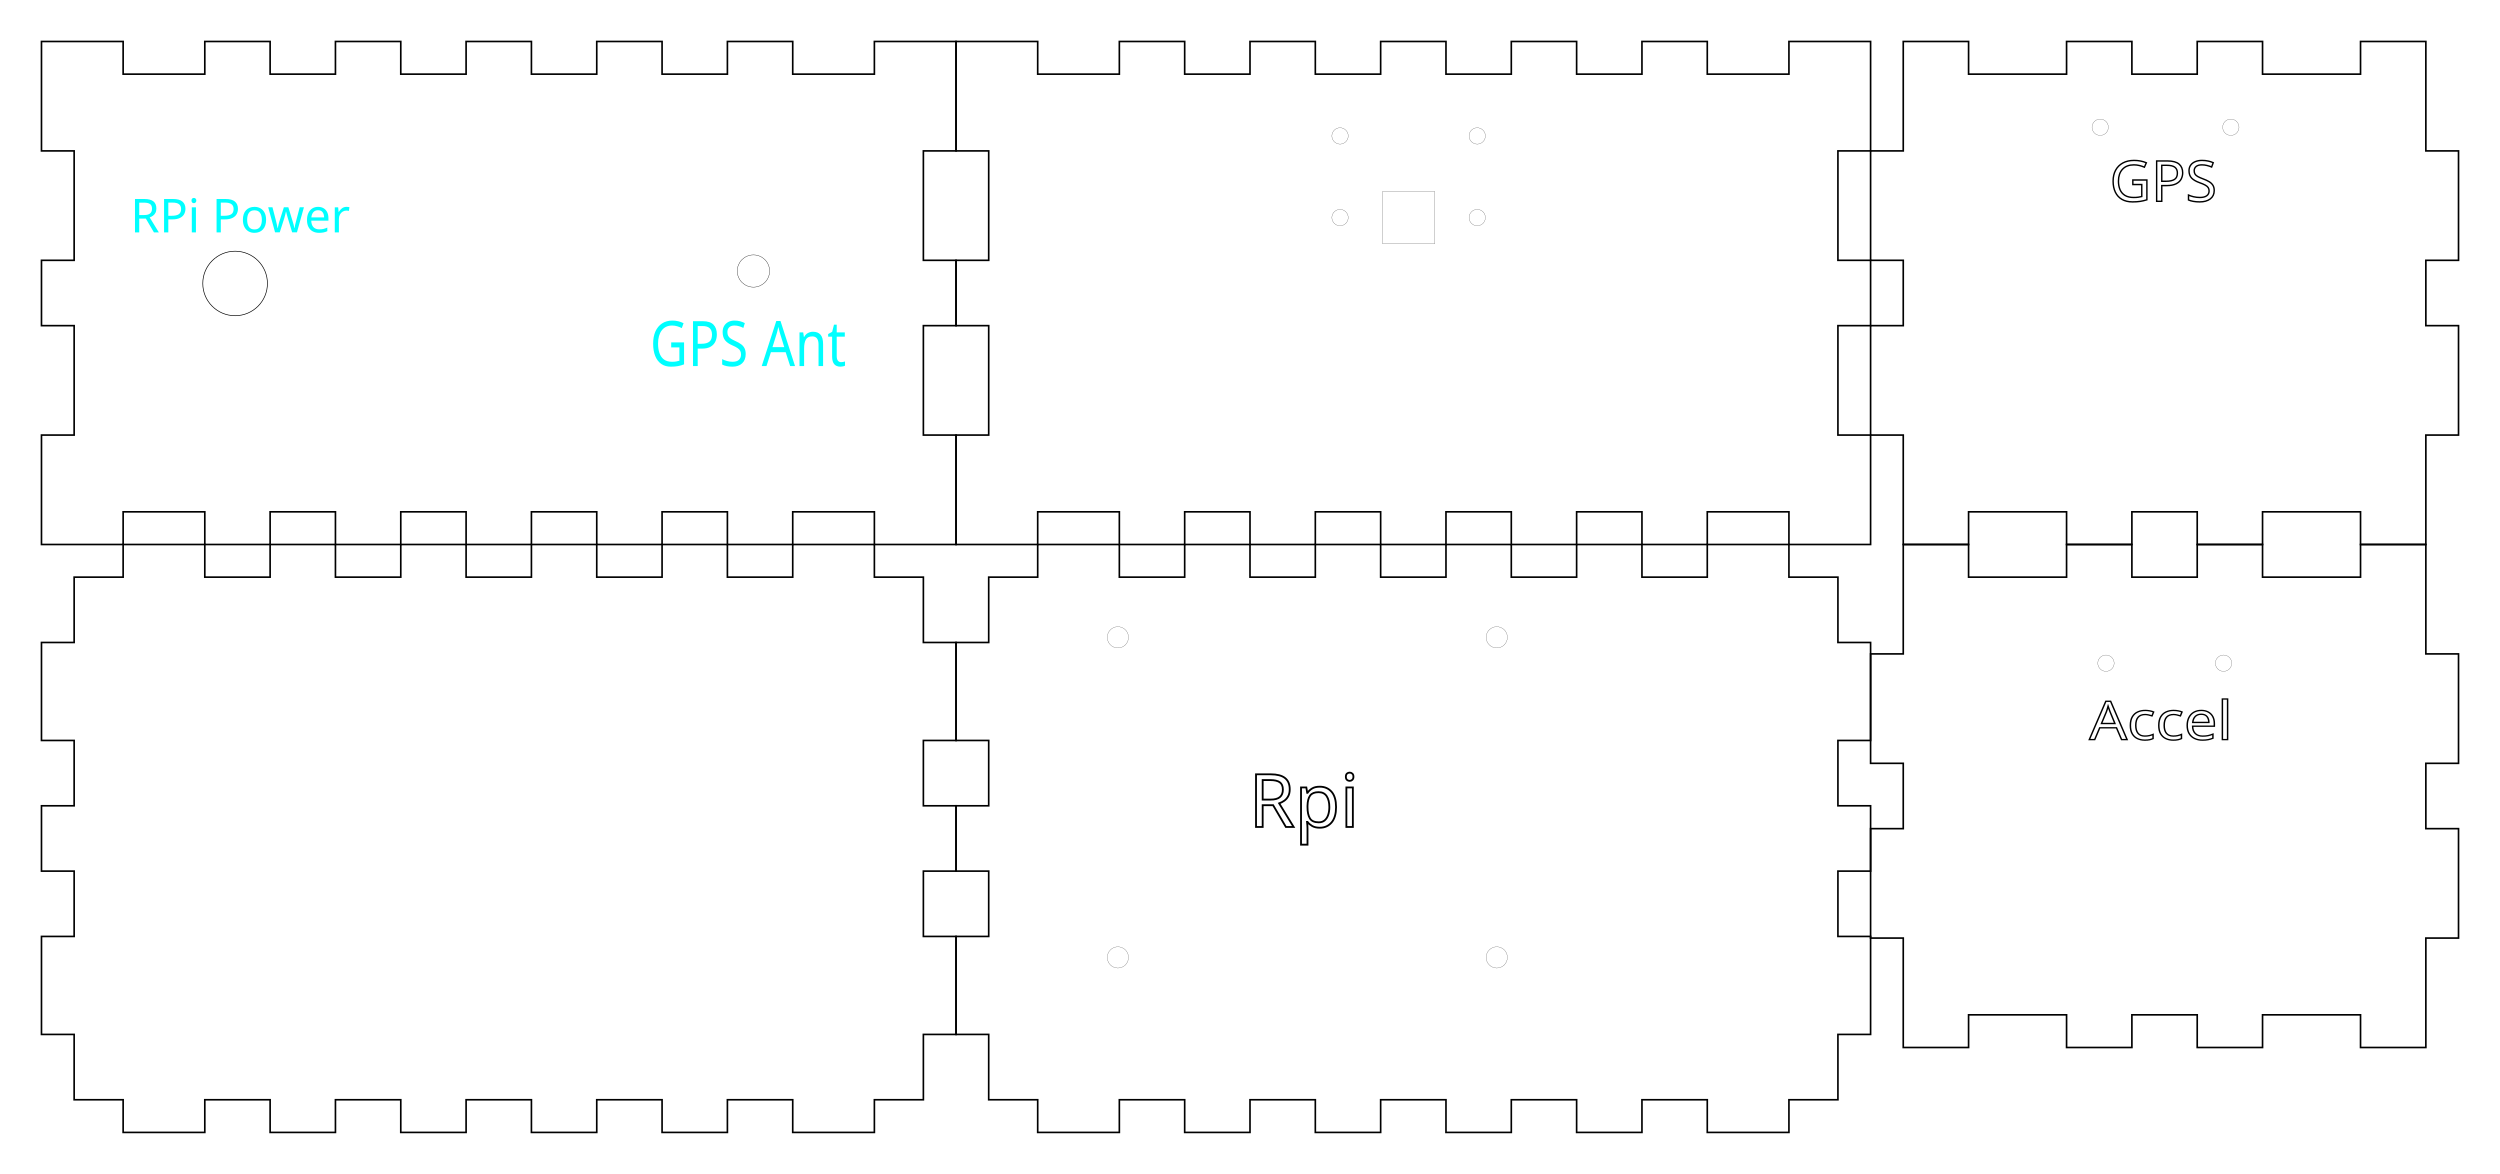
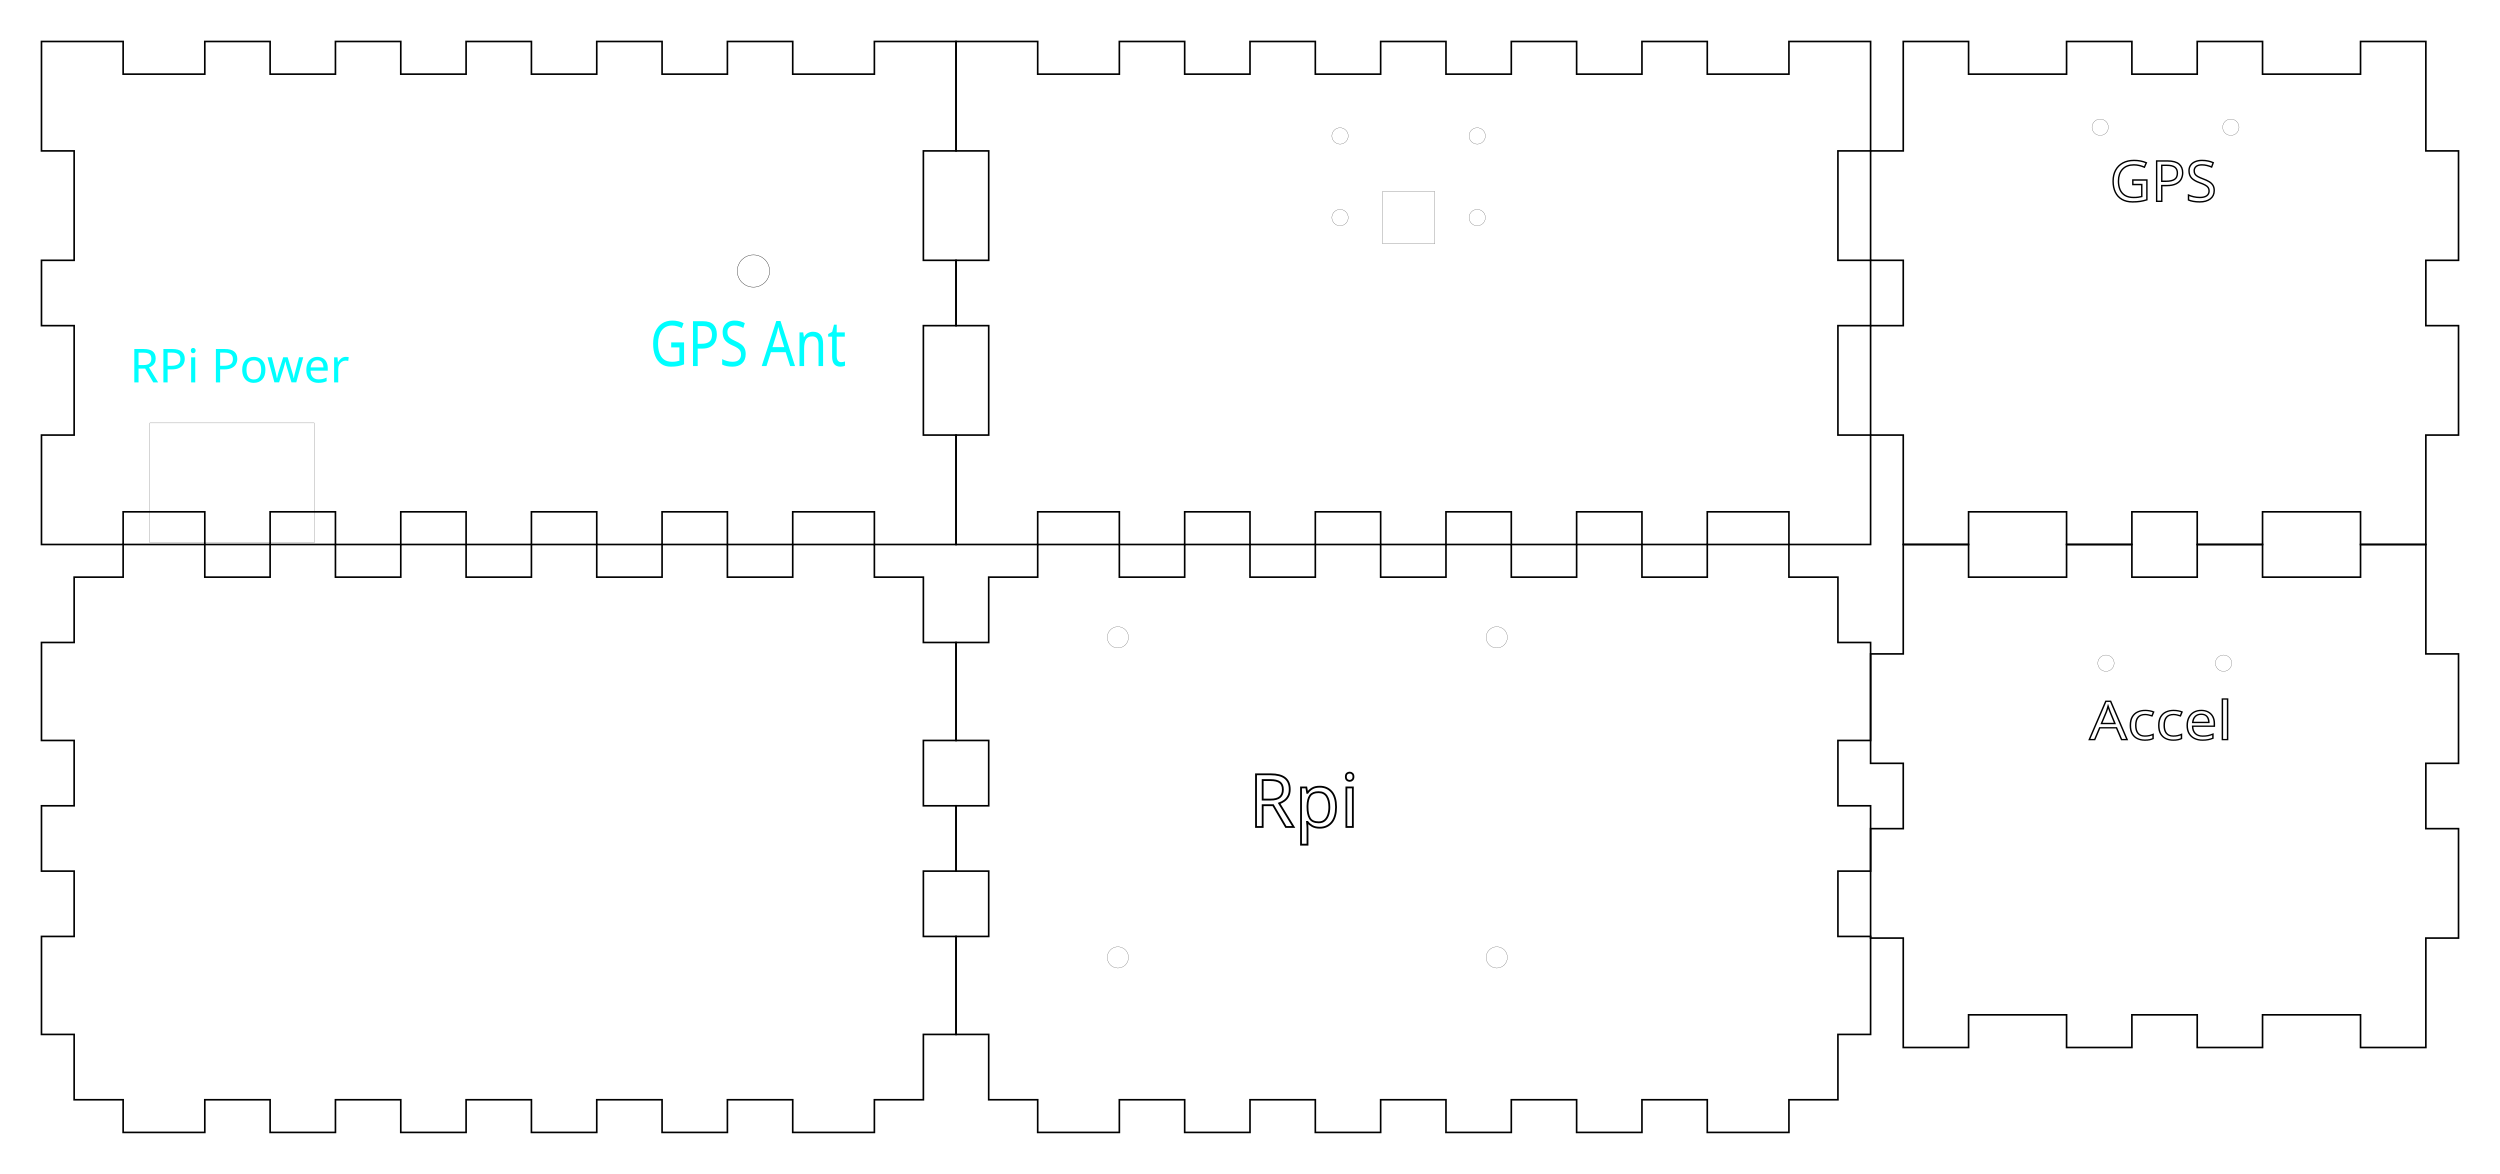
<svg xmlns="http://www.w3.org/2000/svg" version="1.1" width="382.7mm" height="179.7mm" viewBox=" 0 0 1356.025 636.733" id="svg3226">
  <defs id="defs3254" />
  <g transform="translate(22.50002, 22.50002) " id="g3228">
    <polygon style="stroke:#000000; fill:none; stroke-width:0.9" points="0, 0 44.291, 0 44.291, 17.717 88.583, 17.717 88.583, 0 124.016, 0 124.016, 17.717 159.449, 17.717 159.449, 0 194.882, 0 194.882, 17.717 230.315, 17.717 230.315, 0 265.748, 0 265.748, 17.717 301.181, 17.717 301.181, 0 336.614, 0 336.614, 17.717 372.048, 17.717 372.048, 0 407.481, 0 407.481, 17.717 451.772, 17.717 451.772, 0 496.063, 0 496.063, 59.35 478.347, 59.35 478.347, 118.701 496.063, 118.701 496.063, 154.134 478.347, 154.134 478.347, 213.484 496.063, 213.484 496.063, 272.835 451.772, 272.835 451.772, 255.118 407.481, 255.118 407.481, 272.835 372.048, 272.835 372.048, 255.118 336.614, 255.118 336.614, 272.835 301.181, 272.835 301.181, 255.118 265.748, 255.118 265.748, 272.835 230.315, 272.835 230.315, 255.118 194.882, 255.118 194.882, 272.835 159.449, 272.835 159.449, 255.118 124.016, 255.118 124.016, 272.835 88.583, 272.835 88.583, 255.118 44.291, 255.118 44.291, 272.835 0, 272.835 0, 213.484 17.717, 213.484 17.717, 154.134 0, 154.134 0, 118.701 17.717, 118.701 17.717, 59.35 0, 59.35 " id="polygon3230" />
  </g>
  <g transform="translate(518.5634, 22.50002) " id="g3232">
    <polygon style="stroke:#000000; fill:none; stroke-width:0.9" points="0, 0 44.291, 0 44.291, 17.717 88.583, 17.717 88.583, 0 124.016, 0 124.016, 17.717 159.449, 17.717 159.449, 0 194.882, 0 194.882, 17.717 230.315, 17.717 230.315, 0 265.748, 0 265.748, 17.717 301.181, 17.717 301.181, 0 336.614, 0 336.614, 17.717 372.048, 17.717 372.048, 0 407.481, 0 407.481, 17.717 451.772, 17.717 451.772, 0 496.063, 0 496.063, 59.35 478.347, 59.35 478.347, 118.701 496.063, 118.701 496.063, 154.134 478.347, 154.134 478.347, 213.484 496.063, 213.484 496.063, 272.835 451.772, 272.835 451.772, 255.118 407.481, 255.118 407.481, 272.835 372.048, 272.835 372.048, 255.118 336.614, 255.118 336.614, 272.835 301.181, 272.835 301.181, 255.118 265.748, 255.118 265.748, 272.835 230.315, 272.835 230.315, 255.118 194.882, 255.118 194.882, 272.835 159.449, 272.835 159.449, 255.118 124.016, 255.118 124.016, 272.835 88.583, 272.835 88.583, 255.118 44.291, 255.118 44.291, 272.835 0, 272.835 0, 213.484 17.717, 213.484 17.717, 154.134 0, 154.134 0, 118.701 17.717, 118.701 17.717, 59.35 0, 59.35 " id="polygon3234" />
  </g>
  <g transform="translate(1014.627, 22.50002) " id="g3236">
    <polygon style="stroke:#000000; fill:none; stroke-width:0.9" points="17.717, 0 53.15, 0 53.15, 17.717 106.299, 17.717 106.299, 0 141.732, 0 141.732, 17.717 177.166, 17.717 177.166, 0 212.599, 0 212.599, 17.717 265.748, 17.717 265.748, 0 301.181, 0 301.181, 59.35 318.898, 59.35 318.898, 118.701 301.181, 118.701 301.181, 154.134 318.898, 154.134 318.898, 213.484 301.181, 213.484 301.181, 272.835 265.748, 272.835 265.748, 255.118 212.599, 255.118 212.599, 272.835 177.166, 272.835 177.166, 255.118 141.732, 255.118 141.732, 272.835 106.299, 272.835 106.299, 255.118 53.15, 255.118 53.15, 272.835 17.717, 272.835 17.717, 213.484 0, 213.484 0, 154.134 17.717, 154.134 17.717, 118.701 0, 118.701 0, 59.35 17.717, 59.35 " id="polygon3238" />
  </g>
  <g transform="translate(1014.627, 295.3349) " id="g3240">
    <polygon style="stroke:#000000; fill:none; stroke-width:0.9" points="17.717, 0 53.15, 0 53.15, 17.717 106.299, 17.717 106.299, 0 141.732, 0 141.732, 17.717 177.166, 17.717 177.166, 0 212.599, 0 212.599, 17.717 265.748, 17.717 265.748, 0 301.181, 0 301.181, 59.35 318.898, 59.35 318.898, 118.701 301.181, 118.701 301.181, 154.134 318.898, 154.134 318.898, 213.484 301.181, 213.484 301.181, 272.835 265.748, 272.835 265.748, 255.118 212.599, 255.118 212.599, 272.835 177.166, 272.835 177.166, 255.118 141.732, 255.118 141.732, 272.835 106.299, 272.835 106.299, 255.118 53.15, 255.118 53.15, 272.835 17.717, 272.835 17.717, 213.484 0, 213.484 0, 154.134 17.717, 154.134 17.717, 118.701 0, 118.701 0, 59.35 17.717, 59.35 " id="polygon3242" />
  </g>
  <g transform="translate(22.50002, 295.3349) " id="g3244">
    <polygon style="stroke:#000000; fill:none; stroke-width:0.9" points="17.717, 17.717 44.291, 17.717 44.291, 0 88.583, 0 88.583, 17.717 124.016, 17.717 124.016, 0 159.449, 0 159.449, 17.717 194.882, 17.717 194.882, 0 230.315, 0 230.315, 17.717 265.748, 17.717 265.748, 0 301.181, 0 301.181, 17.717 336.614, 17.717 336.614, 0 372.048, 0 372.048, 17.717 407.481, 17.717 407.481, 0 451.772, 0 451.772, 17.717 478.347, 17.717 478.347, 53.15 496.063, 53.15 496.063, 106.299 478.347, 106.299 478.347, 141.732 496.063, 141.732 496.063, 177.166 478.347, 177.166 478.347, 212.599 496.063, 212.599 496.063, 265.748 478.347, 265.748 478.347, 301.181 451.772, 301.181 451.772, 318.898 407.481, 318.898 407.481, 301.181 372.048, 301.181 372.048, 318.898 336.614, 318.898 336.614, 301.181 301.181, 301.181 301.181, 318.898 265.748, 318.898 265.748, 301.181 230.315, 301.181 230.315, 318.898 194.882, 318.898 194.882, 301.181 159.449, 301.181 159.449, 318.898 124.016, 318.898 124.016, 301.181 88.583, 301.181 88.583, 318.898 44.291, 318.898 44.291, 301.181 17.717, 301.181 17.717, 265.748 0, 265.748 0, 212.599 17.717, 212.599 17.717, 177.166 0, 177.166 0, 141.732 17.717, 141.732 17.717, 106.299 0, 106.299 0, 53.15 17.717, 53.15 " id="polygon3246" />
  </g>
  <g transform="translate(518.5634, 295.3349) " id="g3248">
    <polygon style="stroke:#000000; fill:none; stroke-width:0.9" points="17.717, 17.717 44.291, 17.717 44.291, 0 88.583, 0 88.583, 17.717 124.016, 17.717 124.016, 0 159.449, 0 159.449, 17.717 194.882, 17.717 194.882, 0 230.315, 0 230.315, 17.717 265.748, 17.717 265.748, 0 301.181, 0 301.181, 17.717 336.614, 17.717 336.614, 0 372.048, 0 372.048, 17.717 407.481, 17.717 407.481, 0 451.772, 0 451.772, 17.717 478.347, 17.717 478.347, 53.15 496.063, 53.15 496.063, 106.299 478.347, 106.299 478.347, 141.732 496.063, 141.732 496.063, 177.166 478.347, 177.166 478.347, 212.599 496.063, 212.599 496.063, 265.748 478.347, 265.748 478.347, 301.181 451.772, 301.181 451.772, 318.898 407.481, 318.898 407.481, 301.181 372.048, 301.181 372.048, 318.898 336.614, 318.898 336.614, 301.181 301.181, 301.181 301.181, 318.898 265.748, 318.898 265.748, 301.181 230.315, 301.181 230.315, 318.898 194.882, 318.898 194.882, 301.181 159.449, 301.181 159.449, 318.898 124.016, 318.898 124.016, 301.181 88.583, 301.181 88.583, 318.898 44.291, 318.898 44.291, 301.181 17.717, 301.181 17.717, 265.748 0, 265.748 0, 212.599 17.717, 212.599 17.717, 177.166 0, 177.166 0, 141.732 17.717, 141.732 17.717, 106.299 0, 106.299 0, 53.15 17.717, 53.15 " id="polygon3250" />
  </g>
  <rect style="fill:none;stroke:#000000;stroke-width:0.1" height="28.346" width="28.346" x="749.887" y="103.851" id="rect3123" />
  <circle style="fill:none;stroke:#000000;stroke-width:0.1" d="m 11.516,7.087 c 0,2.446 -1.983,4.429 -4.429,4.429 -2.446,0 -4.429,-1.983 -4.429,-4.429 0,-2.446 1.983,-4.429 4.429,-4.429 2.446,0 4.429,1.983 4.429,4.429 z" cx="7.087" cy="7.087" r="4.429" id="circle3125" transform="translate(719.7685,66.64618)" />
  <circle style="fill:none;stroke:#000000;stroke-width:0.1" d="m 85.925,7.087 c 0,2.446 -1.983,4.429 -4.429,4.429 -2.446,0 -4.429,-1.983 -4.429,-4.429 0,-2.446 1.983,-4.429 4.429,-4.429 2.446,0 4.429,1.983 4.429,4.429 z" cx="81.496" cy="7.087" r="4.429" id="circle3127" transform="translate(719.7685,66.64618)" />
  <circle style="fill:none;stroke:#000000;stroke-width:0.1" d="m 11.516,51.378 c 0,2.446 -1.983,4.429 -4.429,4.429 -2.446,0 -4.429,-1.983 -4.429,-4.429 0,-2.446 1.983,-4.429 4.429,-4.429 2.446,0 4.429,1.983 4.429,4.429 z" cx="7.087" cy="51.378" r="4.429" id="circle3129" transform="translate(719.7685,66.64618)" />
  <circle style="fill:none;stroke:#000000;stroke-width:0.1" d="m 85.925,51.378 c 0,2.446 -1.983,4.429 -4.429,4.429 -2.446,0 -4.429,-1.983 -4.429,-4.429 0,-2.446 1.983,-4.429 4.429,-4.429 2.446,0 4.429,1.983 4.429,4.429 z" cx="81.496" cy="51.378" r="4.429" id="circle3131" transform="translate(719.7685,66.64618)" />
  <circle style="fill:none;stroke:#000000;stroke-width:0.1" d="m 15.059,10.63 c 0,2.446 -1.983,4.429 -4.429,4.429 -2.446,0 -4.429,-1.983 -4.429,-4.429 0,-2.446 1.983,-4.429 4.429,-4.429 2.446,0 4.429,1.983 4.429,4.429 z" cx="10.63" cy="10.63" r="4.429" id="circle3033" transform="translate(1128.536,58.39015)" />
  <circle style="fill:none;stroke:#000000;stroke-width:0.1" d="m 85.925,10.63 c 0,2.446 -1.983,4.429 -4.429,4.429 -2.446,0 -4.429,-1.983 -4.429,-4.429 0,-2.446 1.983,-4.429 4.429,-4.429 2.446,0 4.429,1.983 4.429,4.429 z" cx="81.496" cy="10.63" r="4.429" id="circle3035" transform="translate(1128.536,58.39015)" />
  <text xml:space="preserve" style="font-size:30.783px;font-style:normal;font-weight:normal;line-height:125%;letter-spacing:0px;word-spacing:0px;fill:none;stroke:#000000;stroke-width:0.77;font-family:Sans" x="1139.538" y="109.654" id="text3091" transform="scale(1.004166,0.9958508)">
    <tspan id="tspan3093" x="1139.538" y="109.654" style="stroke-width:0.77">GPS</tspan>
  </text>
  <circle style="fill:none;stroke:#000000;stroke-width:0.1" d="m 13.287,10.63 c 0,2.446 -1.983,4.429 -4.429,4.429 -2.446,0 -4.429,-1.983 -4.429,-4.429 0,-2.446 1.983,-4.429 4.429,-4.429 2.446,0 4.429,1.983 4.429,4.429 z" cx="8.858" cy="10.63" r="4.429" id="circle3074" transform="translate(1133.444,349.0876)" />
  <circle style="fill:none;stroke:#000000;stroke-width:0.1" d="m 77.067,10.63 c 0,2.446 -1.983,4.429 -4.429,4.429 -2.446,0 -4.429,-1.983 -4.429,-4.429 0,-2.446 1.983,-4.429 4.429,-4.429 2.446,0 4.429,1.983 4.429,4.429 z" cx="72.638" cy="10.63" r="4.429" id="circle3076" transform="translate(1133.444,349.0876)" />
  <text xml:space="preserve" style="font-size:30.509px;font-style:normal;font-weight:normal;line-height:125%;letter-spacing:0px;word-spacing:0px;fill:none;stroke:#000000;stroke-width:0.763;font-family:Sans" x="1076.853" y="422.179" id="text3095" transform="scale(1.052386,0.9502217)">
    <tspan id="tspan3097" x="1076.853" y="422.179" style="stroke-width:0.763">Accel</tspan>
  </text>
  <circle style="fill:none;stroke:#000000;stroke-width:0.1" d="m 18.159,12.402 c 0,3.18 -2.578,5.758 -5.758,5.758 -3.18,0 -5.758,-2.578 -5.758,-5.758 0,-3.18 2.578,-5.758 5.758,-5.758 3.18,0 5.758,2.578 5.758,5.758 z" cx="12.402" cy="12.402" r="5.758" id="circle3176" transform="translate(593.9564,333.2871)" />
  <circle style="fill:none;stroke:#000000;stroke-width:0.1" d="m 223.671,12.402 c 0,3.18 -2.578,5.758 -5.758,5.758 -3.18,0 -5.758,-2.578 -5.758,-5.758 0,-3.18 2.578,-5.758 5.758,-5.758 3.18,0 5.758,2.578 5.758,5.758 z" cx="217.913" cy="12.402" r="5.758" id="circle3178" transform="translate(593.9564,333.2871)" />
  <circle style="fill:none;stroke:#000000;stroke-width:0.1" d="m 18.159,186.024 c 0,3.18 -2.578,5.758 -5.758,5.758 -3.18,0 -5.758,-2.578 -5.758,-5.758 0,-3.18 2.578,-5.758 5.758,-5.758 3.18,0 5.758,2.578 5.758,5.758 z" cx="12.402" cy="186.024" r="5.758" id="circle3180" transform="translate(593.9564,333.2871)" />
  <circle style="fill:none;stroke:#000000;stroke-width:0.1" d="m 223.671,186.024 c 0,3.18 -2.578,5.758 -5.758,5.758 -3.18,0 -5.758,-2.578 -5.758,-5.758 0,-3.18 2.578,-5.758 5.758,-5.758 3.18,0 5.758,2.578 5.758,5.758 z" cx="217.913" cy="186.024" r="5.758" id="circle3182" transform="translate(593.9564,333.2871)" />
  <text xml:space="preserve" style="font-size:40px;font-style:normal;font-weight:normal;line-height:125%;letter-spacing:0px;word-spacing:0px;fill:none;stroke:#000000;stroke-width:1;font-family:Sans" x="677.404" y="448.556" id="text3201">
    <tspan id="tspan3203" x="677.404" y="448.556" style="stroke-width:1">Rpi</tspan>
  </text>
  <circle style="fill:none;stroke:#000000;stroke-width:0.1" d="m 17.274,12.402 c 0,2.691 -2.181,4.872 -4.872,4.872 -2.691,0 -4.872,-2.181 -4.872,-4.872 0,-2.691 2.181,-4.872 4.872,-4.872 2.691,0 4.872,2.181 4.872,4.872 z" cx="12.402" cy="12.402" r="4.872" id="circle3051" transform="matrix(1.799737,0,0,1.795119,386.3535,124.7431)" />
  <text xml:space="preserve" style="font-size:31.053px;font-style:normal;font-weight:normal;line-height:125%;letter-spacing:0px;word-spacing:0px;fill:#00ffff;fill-opacity:1;stroke:none;font-family:Sans" x="386.793" y="180.97" id="text3076" transform="scale(0.9114537,1.097148)">
    <tspan id="tspan3078" x="386.793" y="180.97">GPS Ant</tspan>
  </text>
-   <circle style="fill:none;stroke:#000000;stroke-width:0.1" d="m 17.274,12.402 c 0,2.691 -2.181,4.872 -4.872,4.872 -2.691,0 -4.872,-2.181 -4.872,-4.872 0,-2.691 2.181,-4.872 4.872,-4.872 2.691,0 4.872,2.181 4.872,4.872 z" cx="12.402" cy="12.402" r="4.872" id="circle3051-1" transform="matrix(3.599474,0,0,3.590239,82.88364,109.2264)" />
-   <text xml:space="preserve" style="font-size:25.359px;font-style:normal;font-weight:normal;line-height:125%;letter-spacing:0px;word-spacing:0px;fill:#00ffff;fill-opacity:1;stroke:none;font-family:Sans" x="70.766" y="126.048" id="text3098">
-     <tspan id="tspan3100" x="70.766" y="126.048">RPi Power</tspan>
+   <text xml:space="preserve" style="font-size:25.359px;font-style:normal;font-weight:normal;line-height:125%;letter-spacing:0px;word-spacing:0px;fill:#00ffff;fill-opacity:1;stroke:none;font-family:Sans" x="70.399" y="207.419" id="text3098">
+     <tspan id="tspan3100" x="70.399" y="207.419">RPi Power</tspan>
  </text>
+   <rect style="fill:none;stroke:#000000;stroke-width:0.088" height="64.989" width="89.145" x="81.293" y="229.409" id="rect3084" />
</svg>
